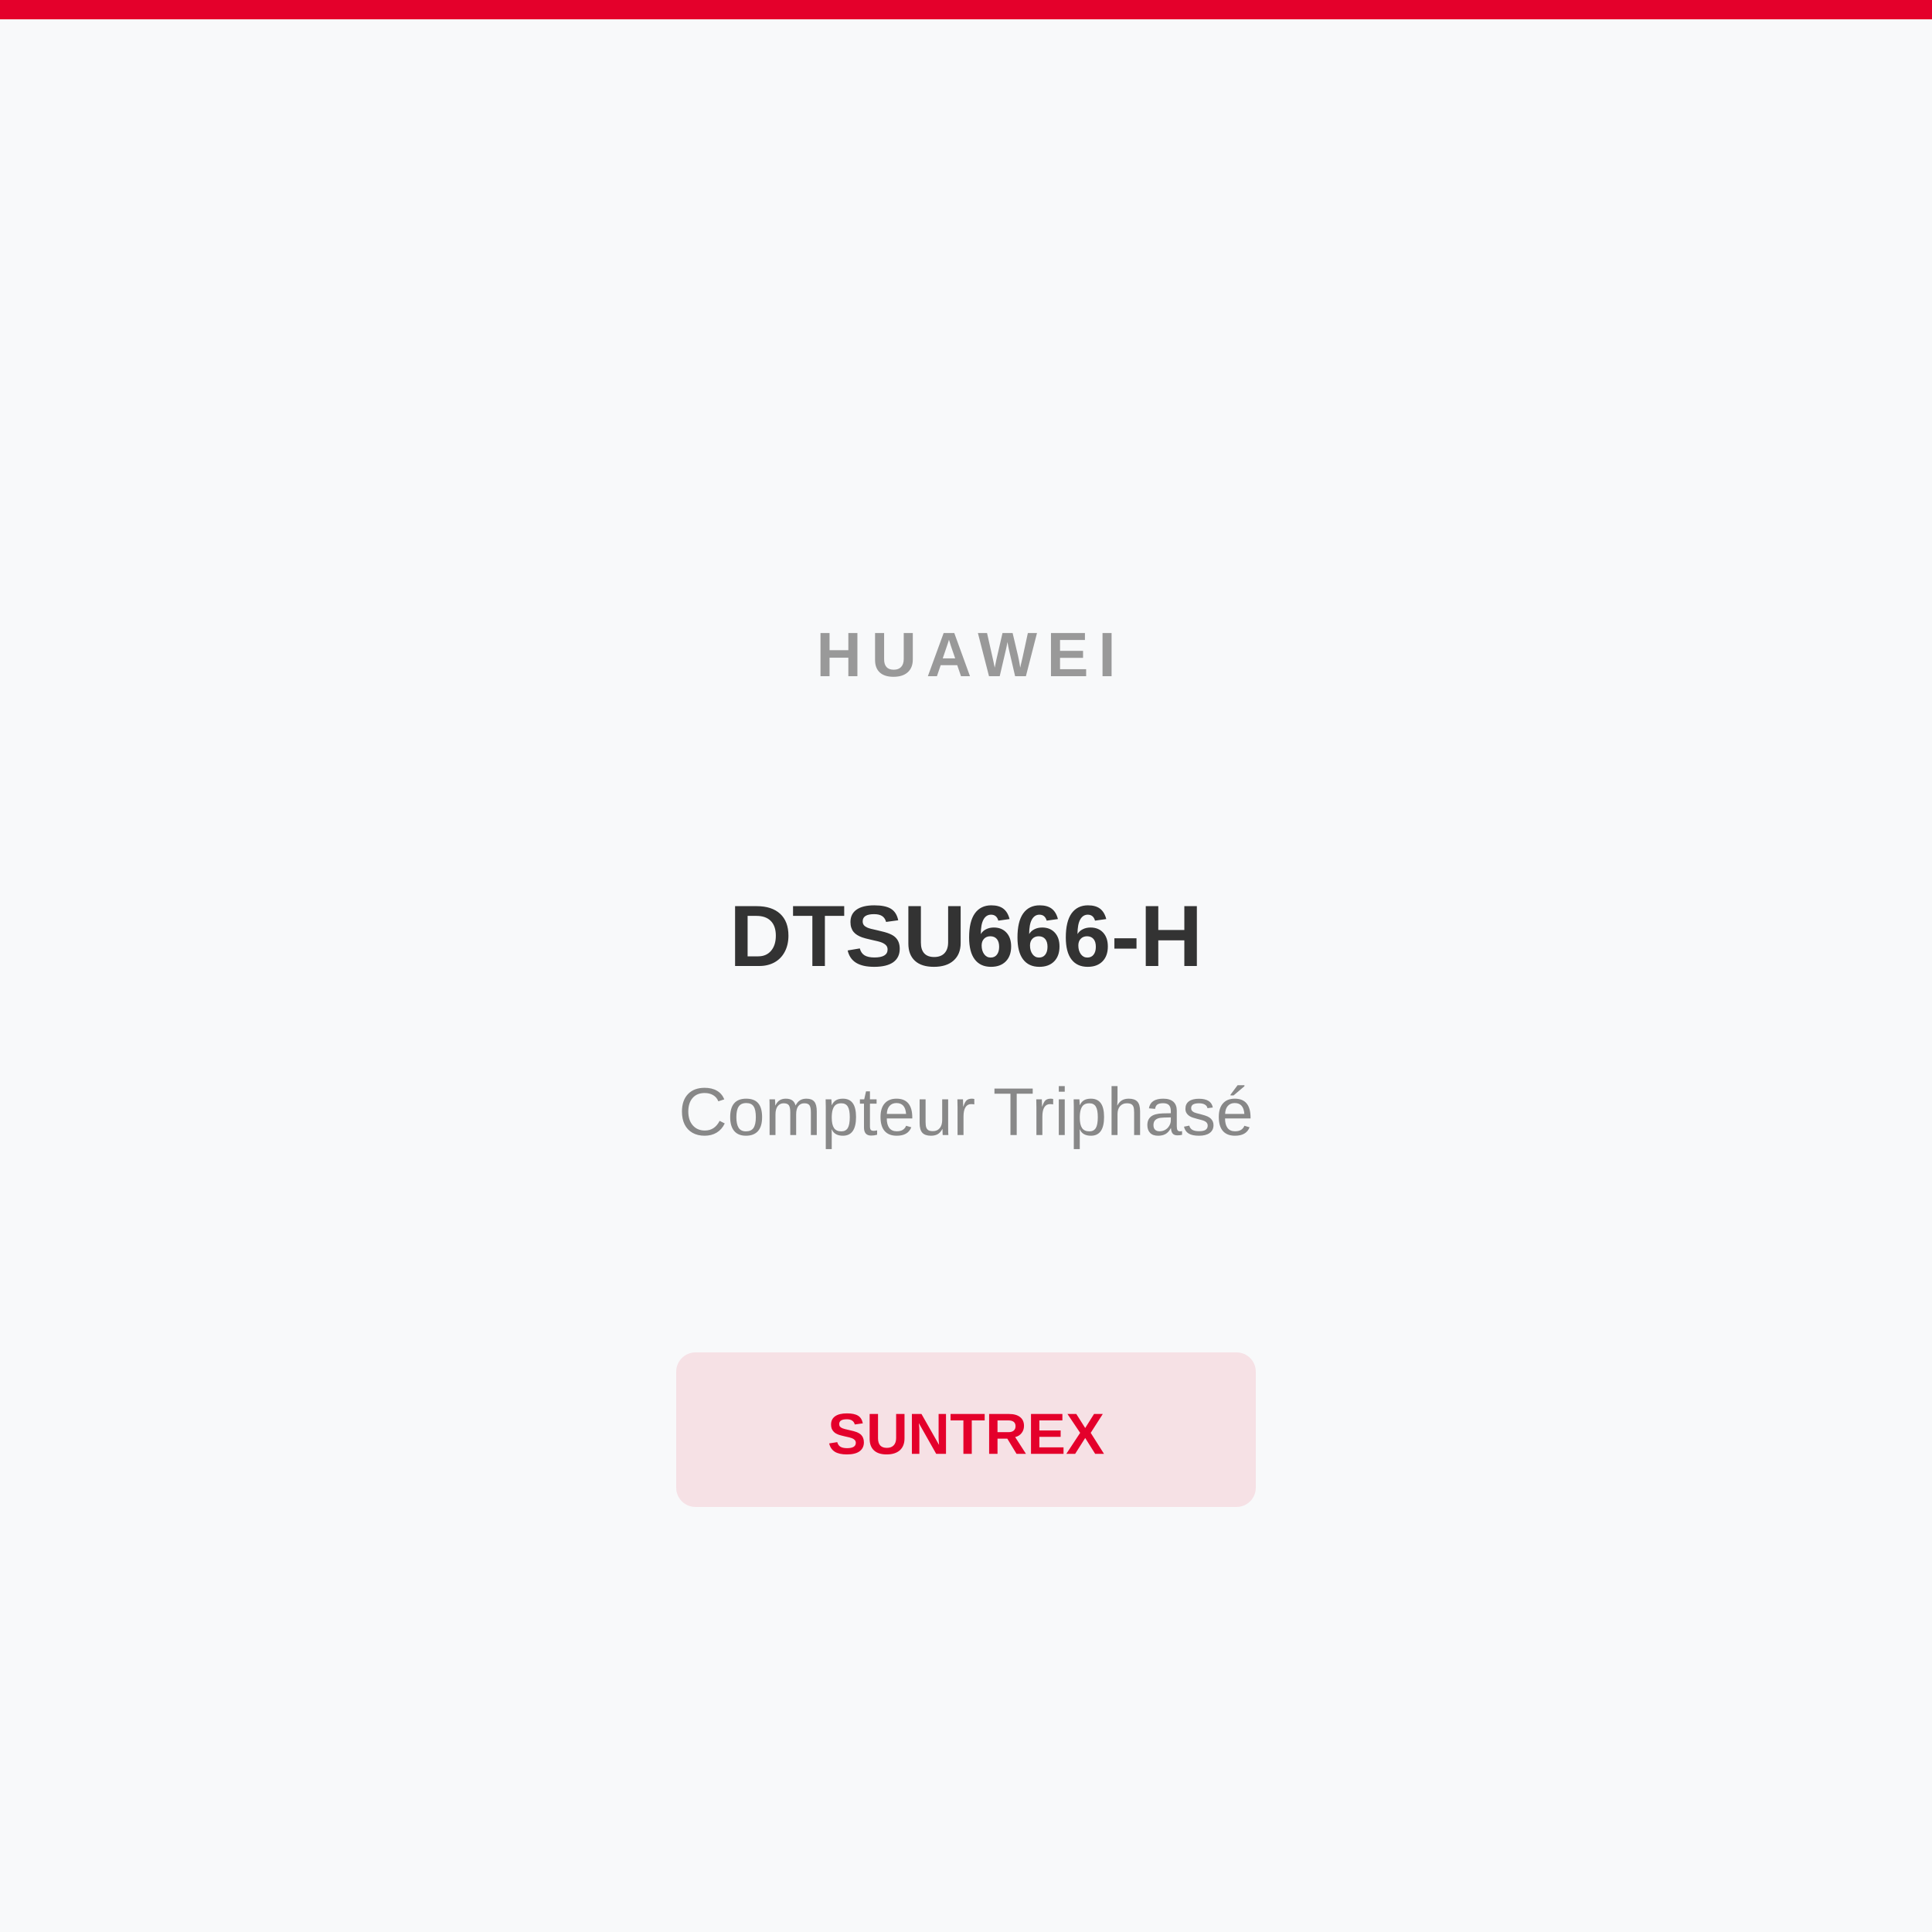
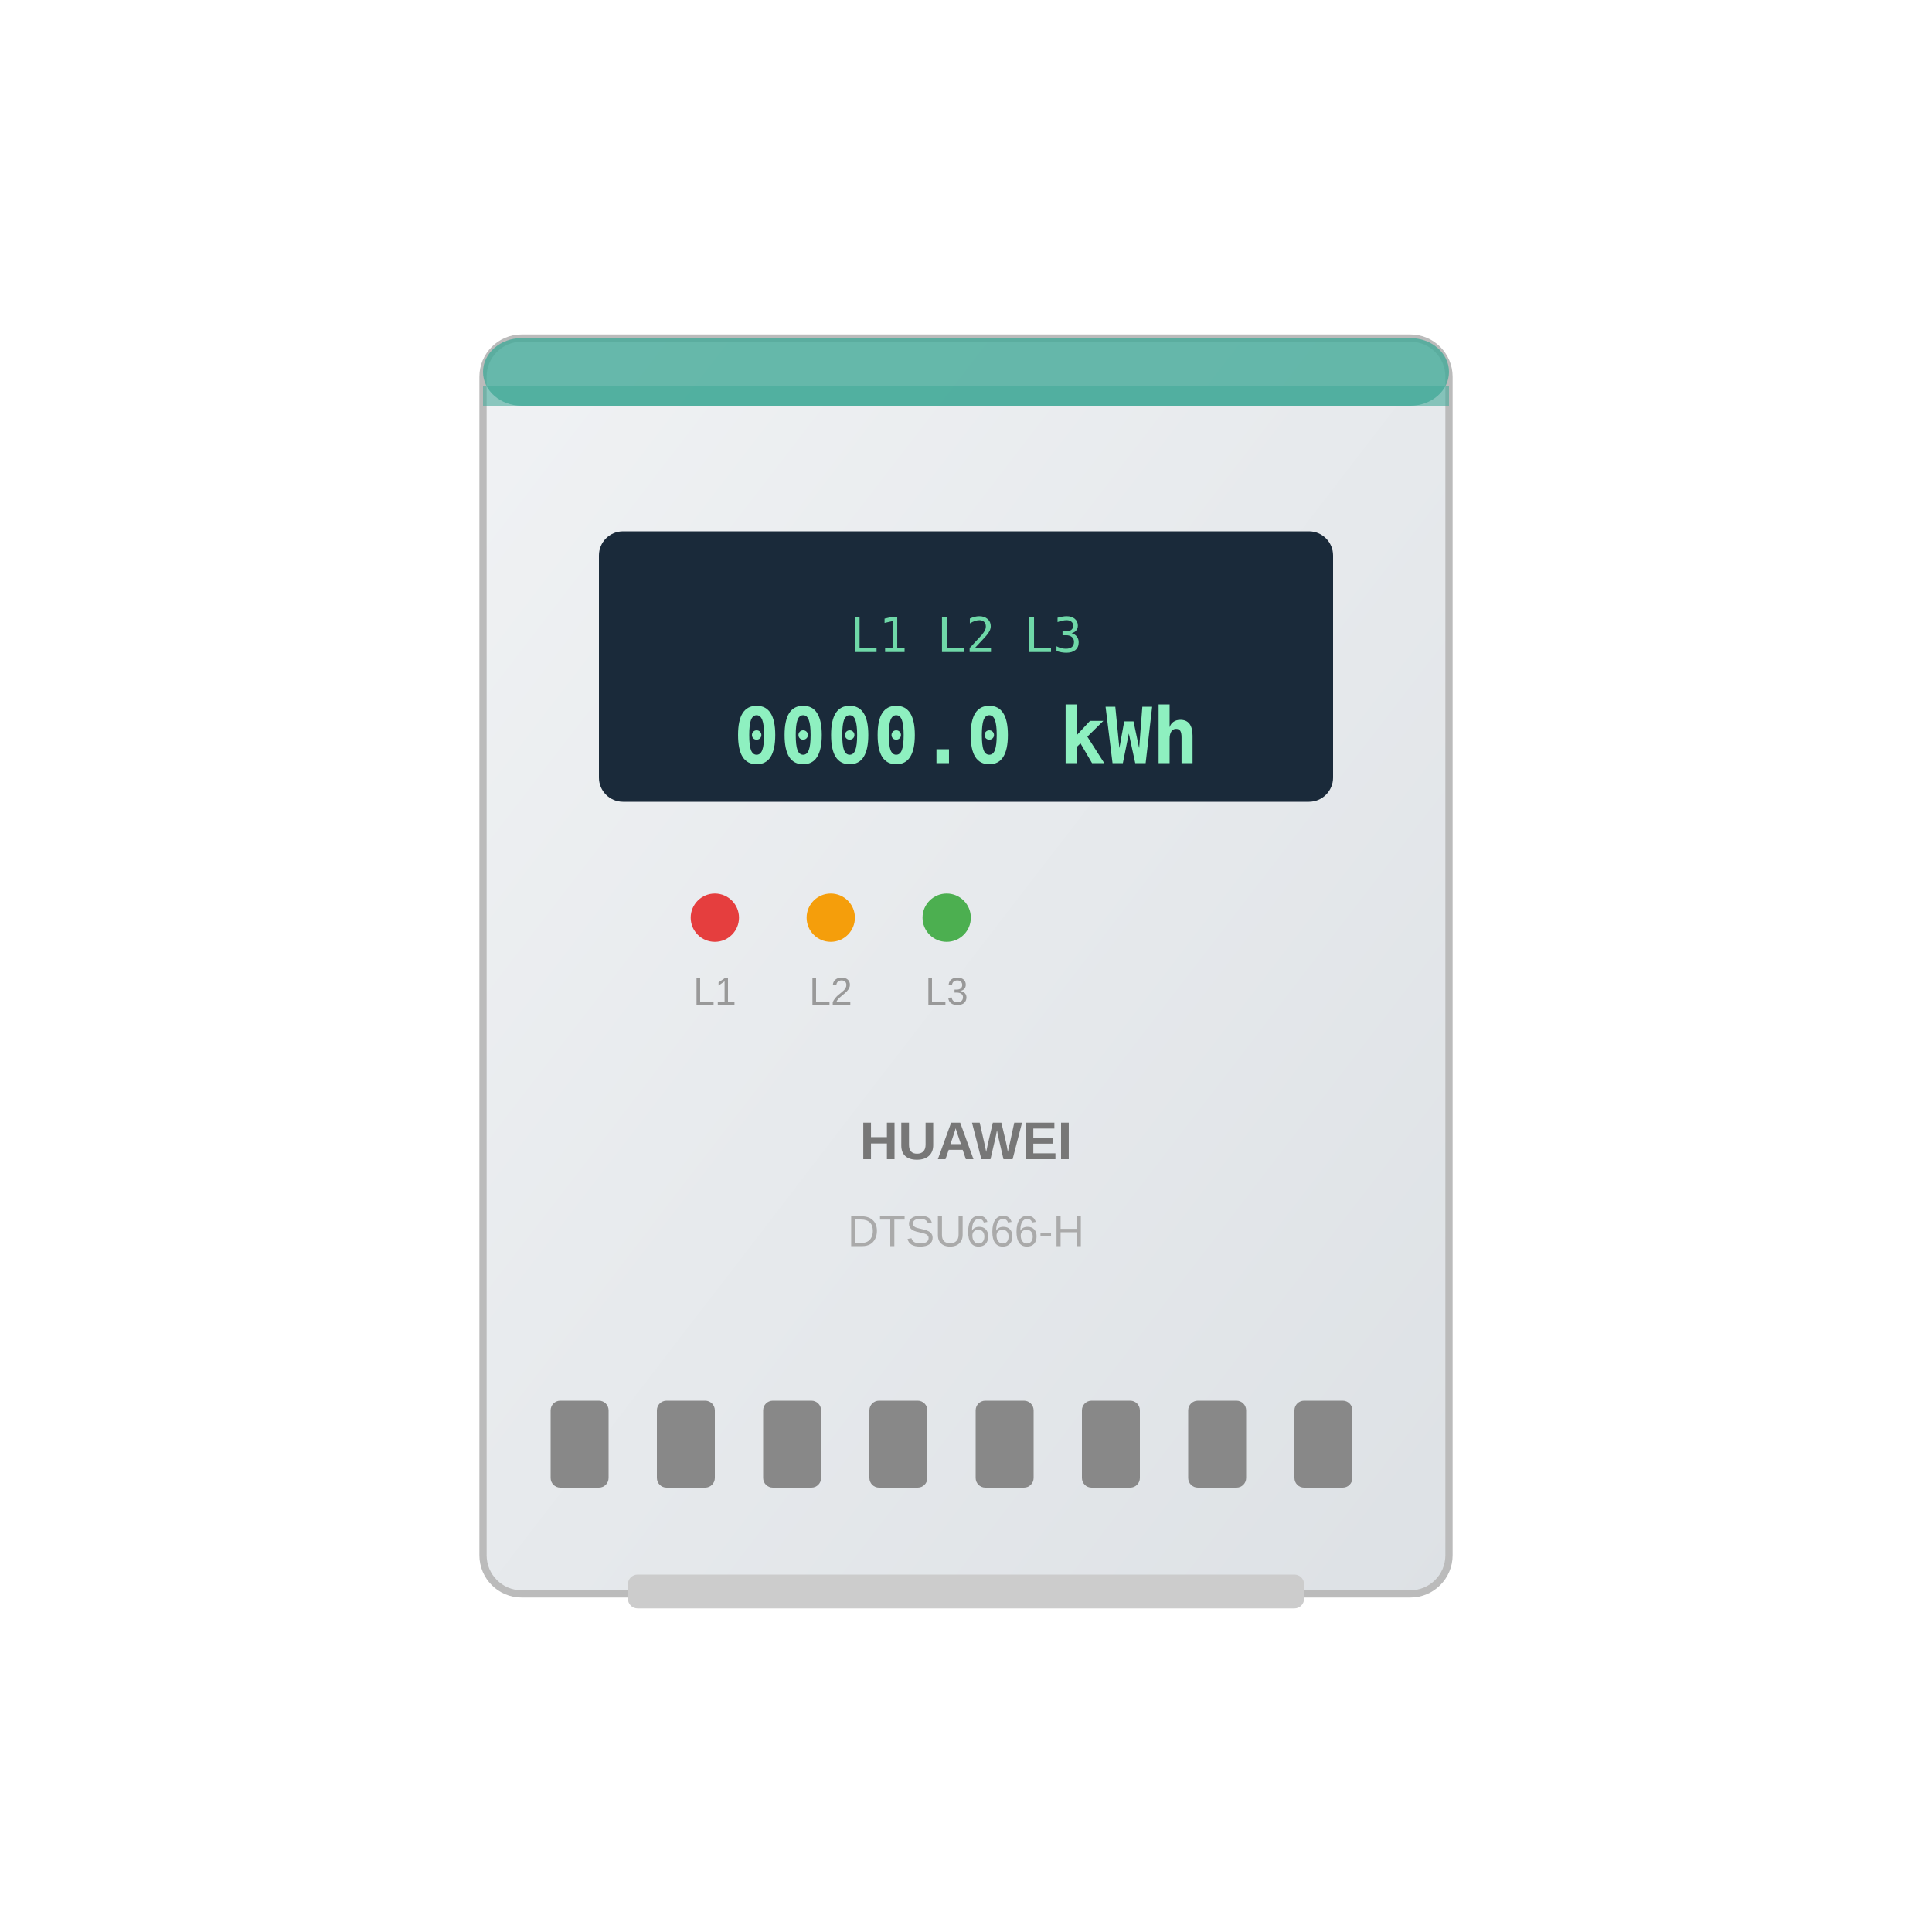
<svg xmlns="http://www.w3.org/2000/svg" width="400" height="400" viewBox="0 0 400 400">
-   <rect width="400" height="400" fill="#f8f9fa" />
-   <rect x="0" y="0" width="400" height="4" fill="#e4002b" />
-   <text x="200" y="140" text-anchor="middle" font-family="Arial, sans-serif" font-size="13" fill="#999" font-weight="600" letter-spacing="2">HUAWEI</text>
-   <text x="200" y="200" text-anchor="middle" font-family="Arial, sans-serif" font-size="18" fill="#333" font-weight="700">DTSU666-H</text>
-   <text x="200" y="235" text-anchor="middle" font-family="Arial, sans-serif" font-size="14" fill="#888">Compteur Triphasé</text>
-   <rect x="140" y="280" width="120" height="32" rx="4" fill="#e4002b" opacity="0.1" />
-   <text x="200" y="301" text-anchor="middle" font-family="Arial, sans-serif" font-size="12" fill="#e4002b" font-weight="600">SUNTREX</text>
+   <rect width="400" height="400" fill="#fff" />
+   <rect x="100" y="70" width="200" height="260" rx="8" fill="url(#g1)" stroke="#bbb" stroke-width="1.5" />
+   <rect x="100" y="70" width="200" height="14" rx="8" fill="#4a9" opacity="0.8" />
+   <rect x="100" y="80" width="200" height="4" fill="#4a9" opacity="0.6" />
+   <rect x="124" y="110" width="152" height="56" rx="5" fill="#1a2a3a" />
+   <text x="200" y="135" text-anchor="middle" font-family="monospace" font-size="10" fill="#6fd8a8">L1  L2  L3</text>
+   <text x="200" y="158" text-anchor="middle" font-family="monospace" font-size="16" fill="#8ef0c0" font-weight="700">0000.0 kWh</text>
+   <circle cx="148" cy="190" r="5" fill="#e53e3e" />
+   <text x="148" y="208" text-anchor="middle" font-family="Arial" font-size="8" fill="#999">L1</text>
+   <circle cx="172" cy="190" r="5" fill="#f59e0b" />
+   <text x="172" y="208" text-anchor="middle" font-family="Arial" font-size="8" fill="#999">L2</text>
+   <circle cx="196" cy="190" r="5" fill="#4CAF50" />
+   <text x="196" y="208" text-anchor="middle" font-family="Arial" font-size="8" fill="#999">L3</text>
+   <text x="200" y="240" text-anchor="middle" font-family="Arial,sans-serif" font-size="11" fill="#777" font-weight="600">HUAWEI</text>
+   <text x="200" y="258" text-anchor="middle" font-family="Arial,sans-serif" font-size="9" fill="#aaa">DTSU666-H</text>
+   <rect x="114" y="290" width="12" height="18" rx="2" fill="#888" />
+   <rect x="136" y="290" width="12" height="18" rx="2" fill="#888" />
+   <rect x="158" y="290" width="12" height="18" rx="2" fill="#888" />
+   <rect x="180" y="290" width="12" height="18" rx="2" fill="#888" />
+   <rect x="202" y="290" width="12" height="18" rx="2" fill="#888" />
+   <rect x="224" y="290" width="12" height="18" rx="2" fill="#888" />
+   <rect x="246" y="290" width="12" height="18" rx="2" fill="#888" />
+   <rect x="268" y="290" width="12" height="18" rx="2" fill="#888" />
+   <rect x="130" y="326" width="140" height="7" rx="2" fill="#ccc" />
+   <defs>
+     <linearGradient id="g1" x1="0" y1="0" x2="1" y2="1">
+       <stop offset="0%" stop-color="#f0f2f4" />
+       <stop offset="100%" stop-color="#dde1e5" />
+     </linearGradient>
+   </defs>
</svg>
